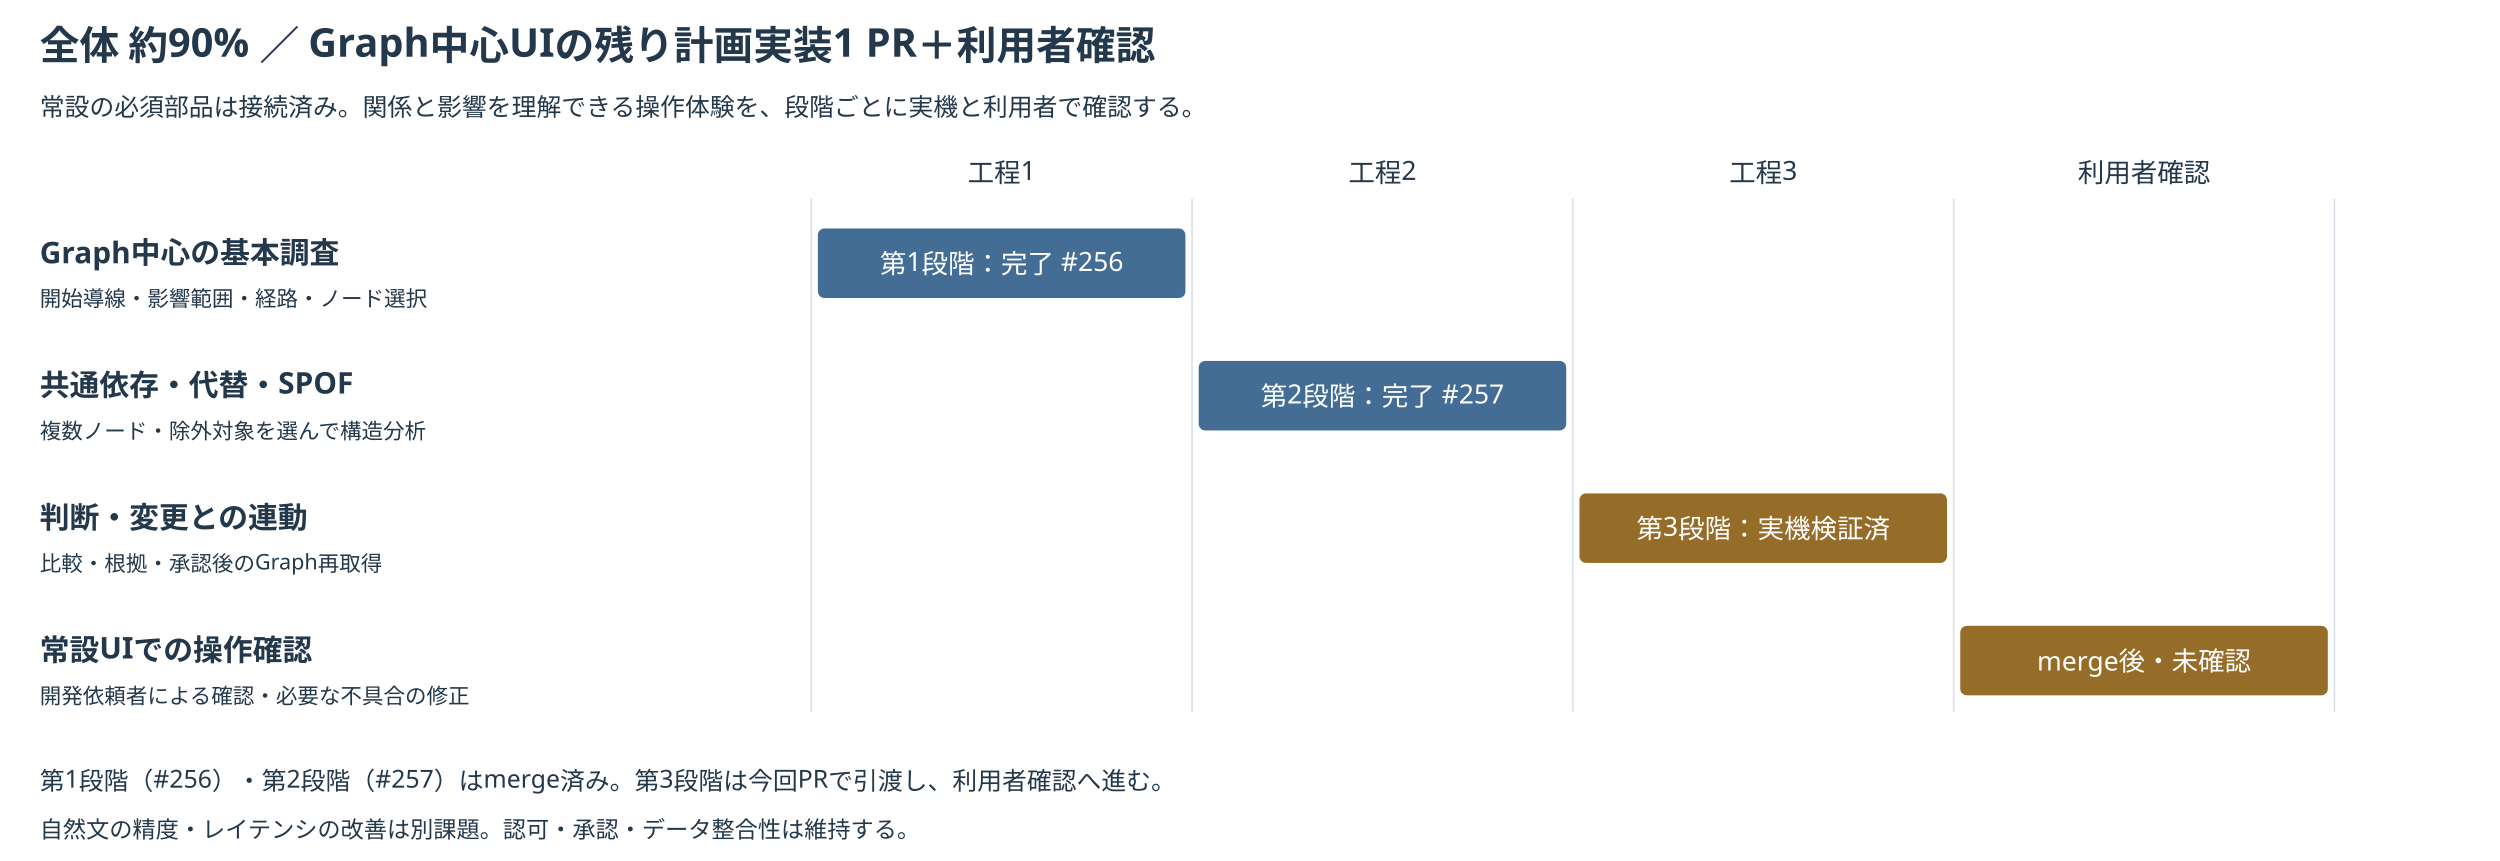
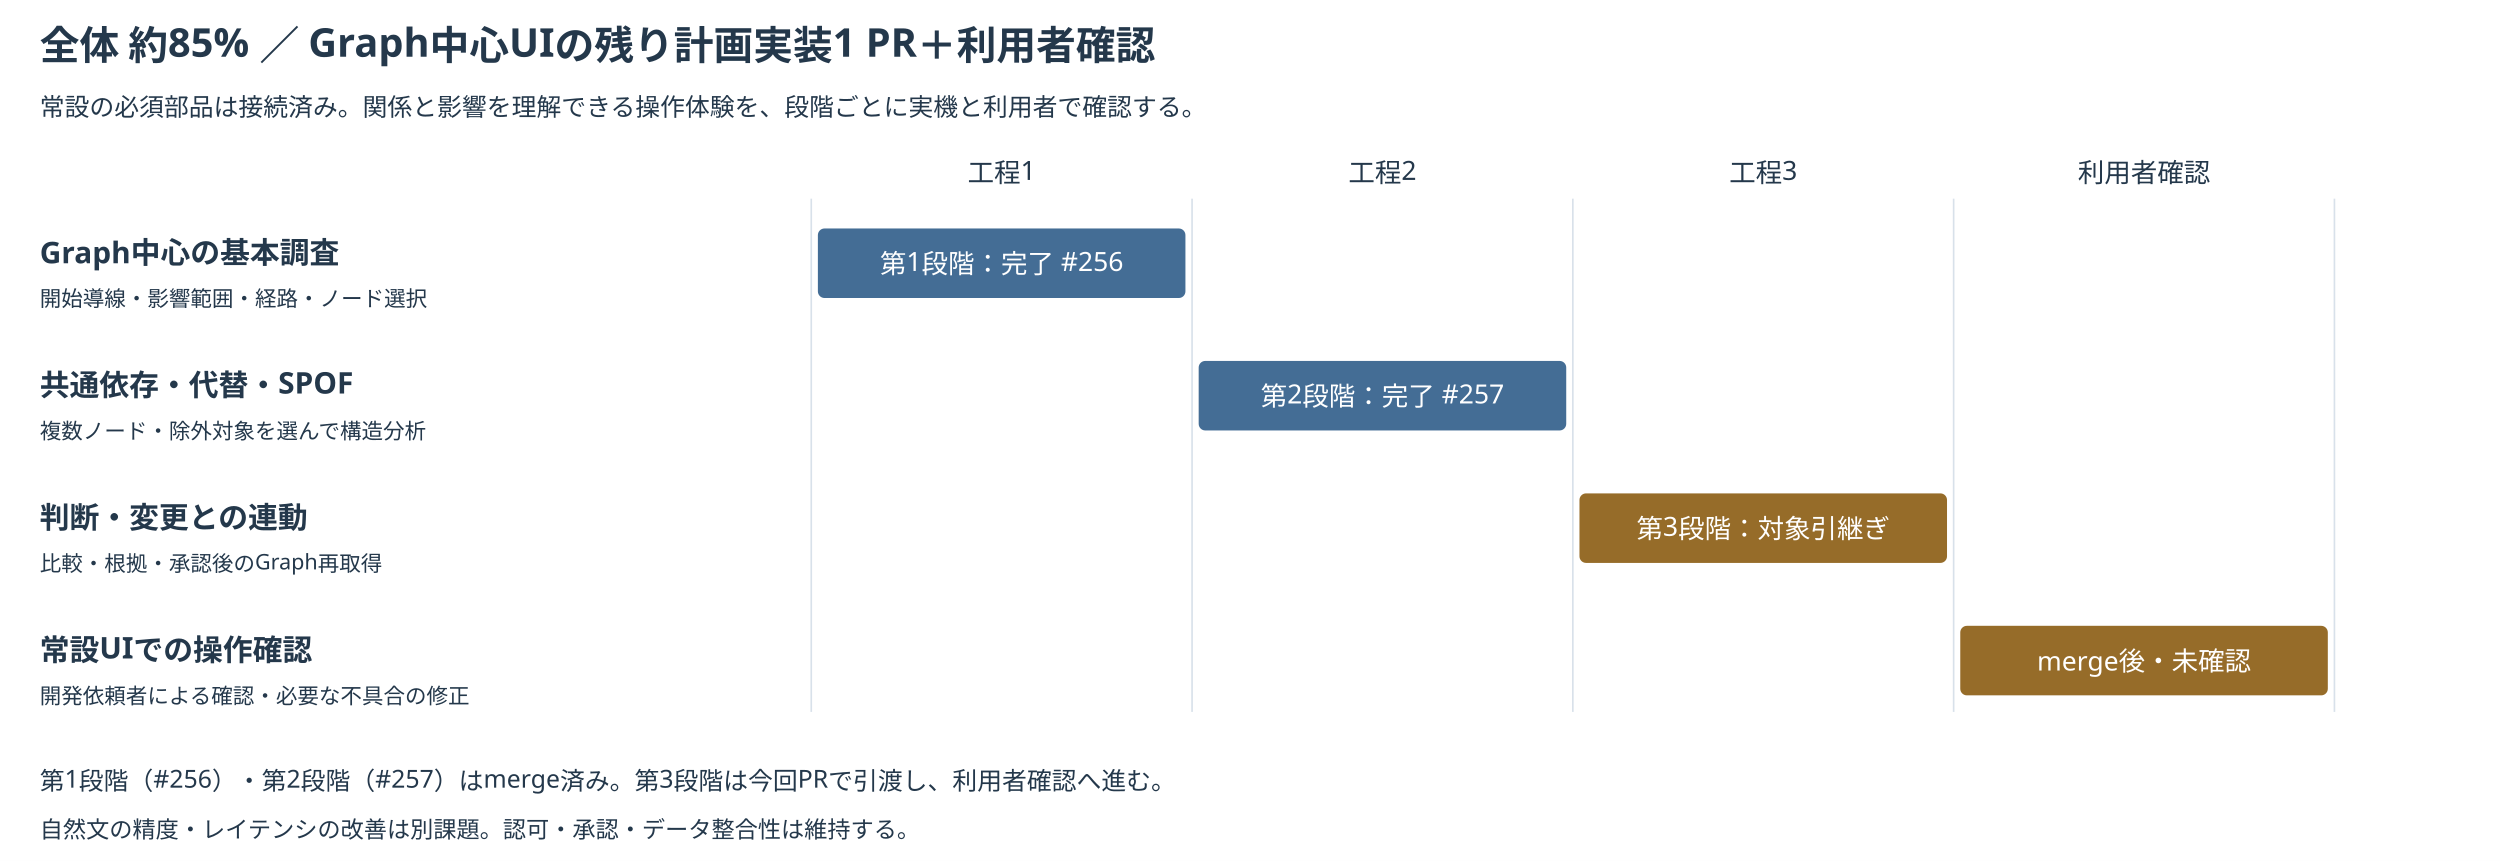
<svg xmlns="http://www.w3.org/2000/svg" width="1510" height="520" viewBox="0 0 1510 520" role="img" aria-labelledby="title desc">
  <rect width="1510" height="520" fill="white" />
  <g font-family="sans-serif" fill="#24384b">
-     <text x="24" y="36" font-size="24" font-weight="bold">全体 約90% ／ Graph中心UIの残り計画実装1 PR＋利用者確認</text>
+     <text x="24" y="36" font-size="24" font-weight="bold">全体 約85% ／ Graph中心UIの残り計画実装1 PR＋利用者確認</text>
    <text x="24" y="70" font-size="15">常設の必須部品は接続済み。関係と影響を理解できる操作体験を、段階ごとに実機と利用者で確認する。</text>
    <path d="M490 120V430 M720 120V430 M950 120V430 M1180 120V430 M1410 120V430" stroke="#d8e1ea" />
    <text x="605" y="110" text-anchor="middle" font-size="16">工程1</text>
    <text x="835" y="110" text-anchor="middle" font-size="16">工程2</text>
    <text x="1065" y="110" text-anchor="middle" font-size="16">工程3</text>
    <text x="24" y="159" font-size="18" font-weight="bold">Graph中心の基本調査</text>
    <text x="24" y="185" font-size="13">開始導線・影響範囲・経路・ノード選択</text>
    <rect x="494" y="138" width="222" height="42" rx="4" fill="#446d95" />
    <text x="605" y="165" text-anchor="middle" font-size="16" fill="white">第1段階：完了 #256</text>
    <text x="24" y="239" font-size="18" font-weight="bold">共通依存・代替・SPOF</text>
    <text x="24" y="265" font-size="13">複数ノード・除外対象を選んで構造分析</text>
    <rect x="724" y="218" width="222" height="42" rx="4" fill="#446d95" />
    <text x="835" y="245" text-anchor="middle" font-size="16" fill="white">第2段階：完了 #257</text>
    <text x="24" y="319" font-size="18" font-weight="bold">判断・変更との連動</text>
    <text x="24" y="345" font-size="13">比較・根拠・承認後のGraph再取得</text>
    <rect x="954" y="298" width="222" height="42" rx="4" fill="#966c29" />
-     <text x="1065" y="325" text-anchor="middle" font-size="16" fill="white">第3段階：実機検証済</text>
+     <text x="1065" y="325" text-anchor="middle" font-size="16" fill="white">第3段階：対象引継ぎ</text>
    <text x="1295" y="110" text-anchor="middle" font-size="16">利用者確認</text>
    <text x="24" y="399" font-size="18" font-weight="bold">常設UIでの操作確認</text>
    <text x="24" y="425" font-size="13">開発依頼者による確認・必要な不具合の修正</text>
    <rect x="1184" y="378" width="222" height="42" rx="4" fill="#966c29" />
    <text x="1295" y="405" text-anchor="middle" font-size="16" fill="white">merge後・未確認</text>
    <text x="24" y="477" font-size="15">第1段階（#256）・第2段階（#257）はmerge済み。第3段階は今回PRで引渡し、利用者確認へ進む。</text>
    <text x="24" y="506" font-size="14">自然文の精度・レイテンシの改善は別課題。認可・承認・データ整合性は維持する。</text>
  </g>
</svg>
